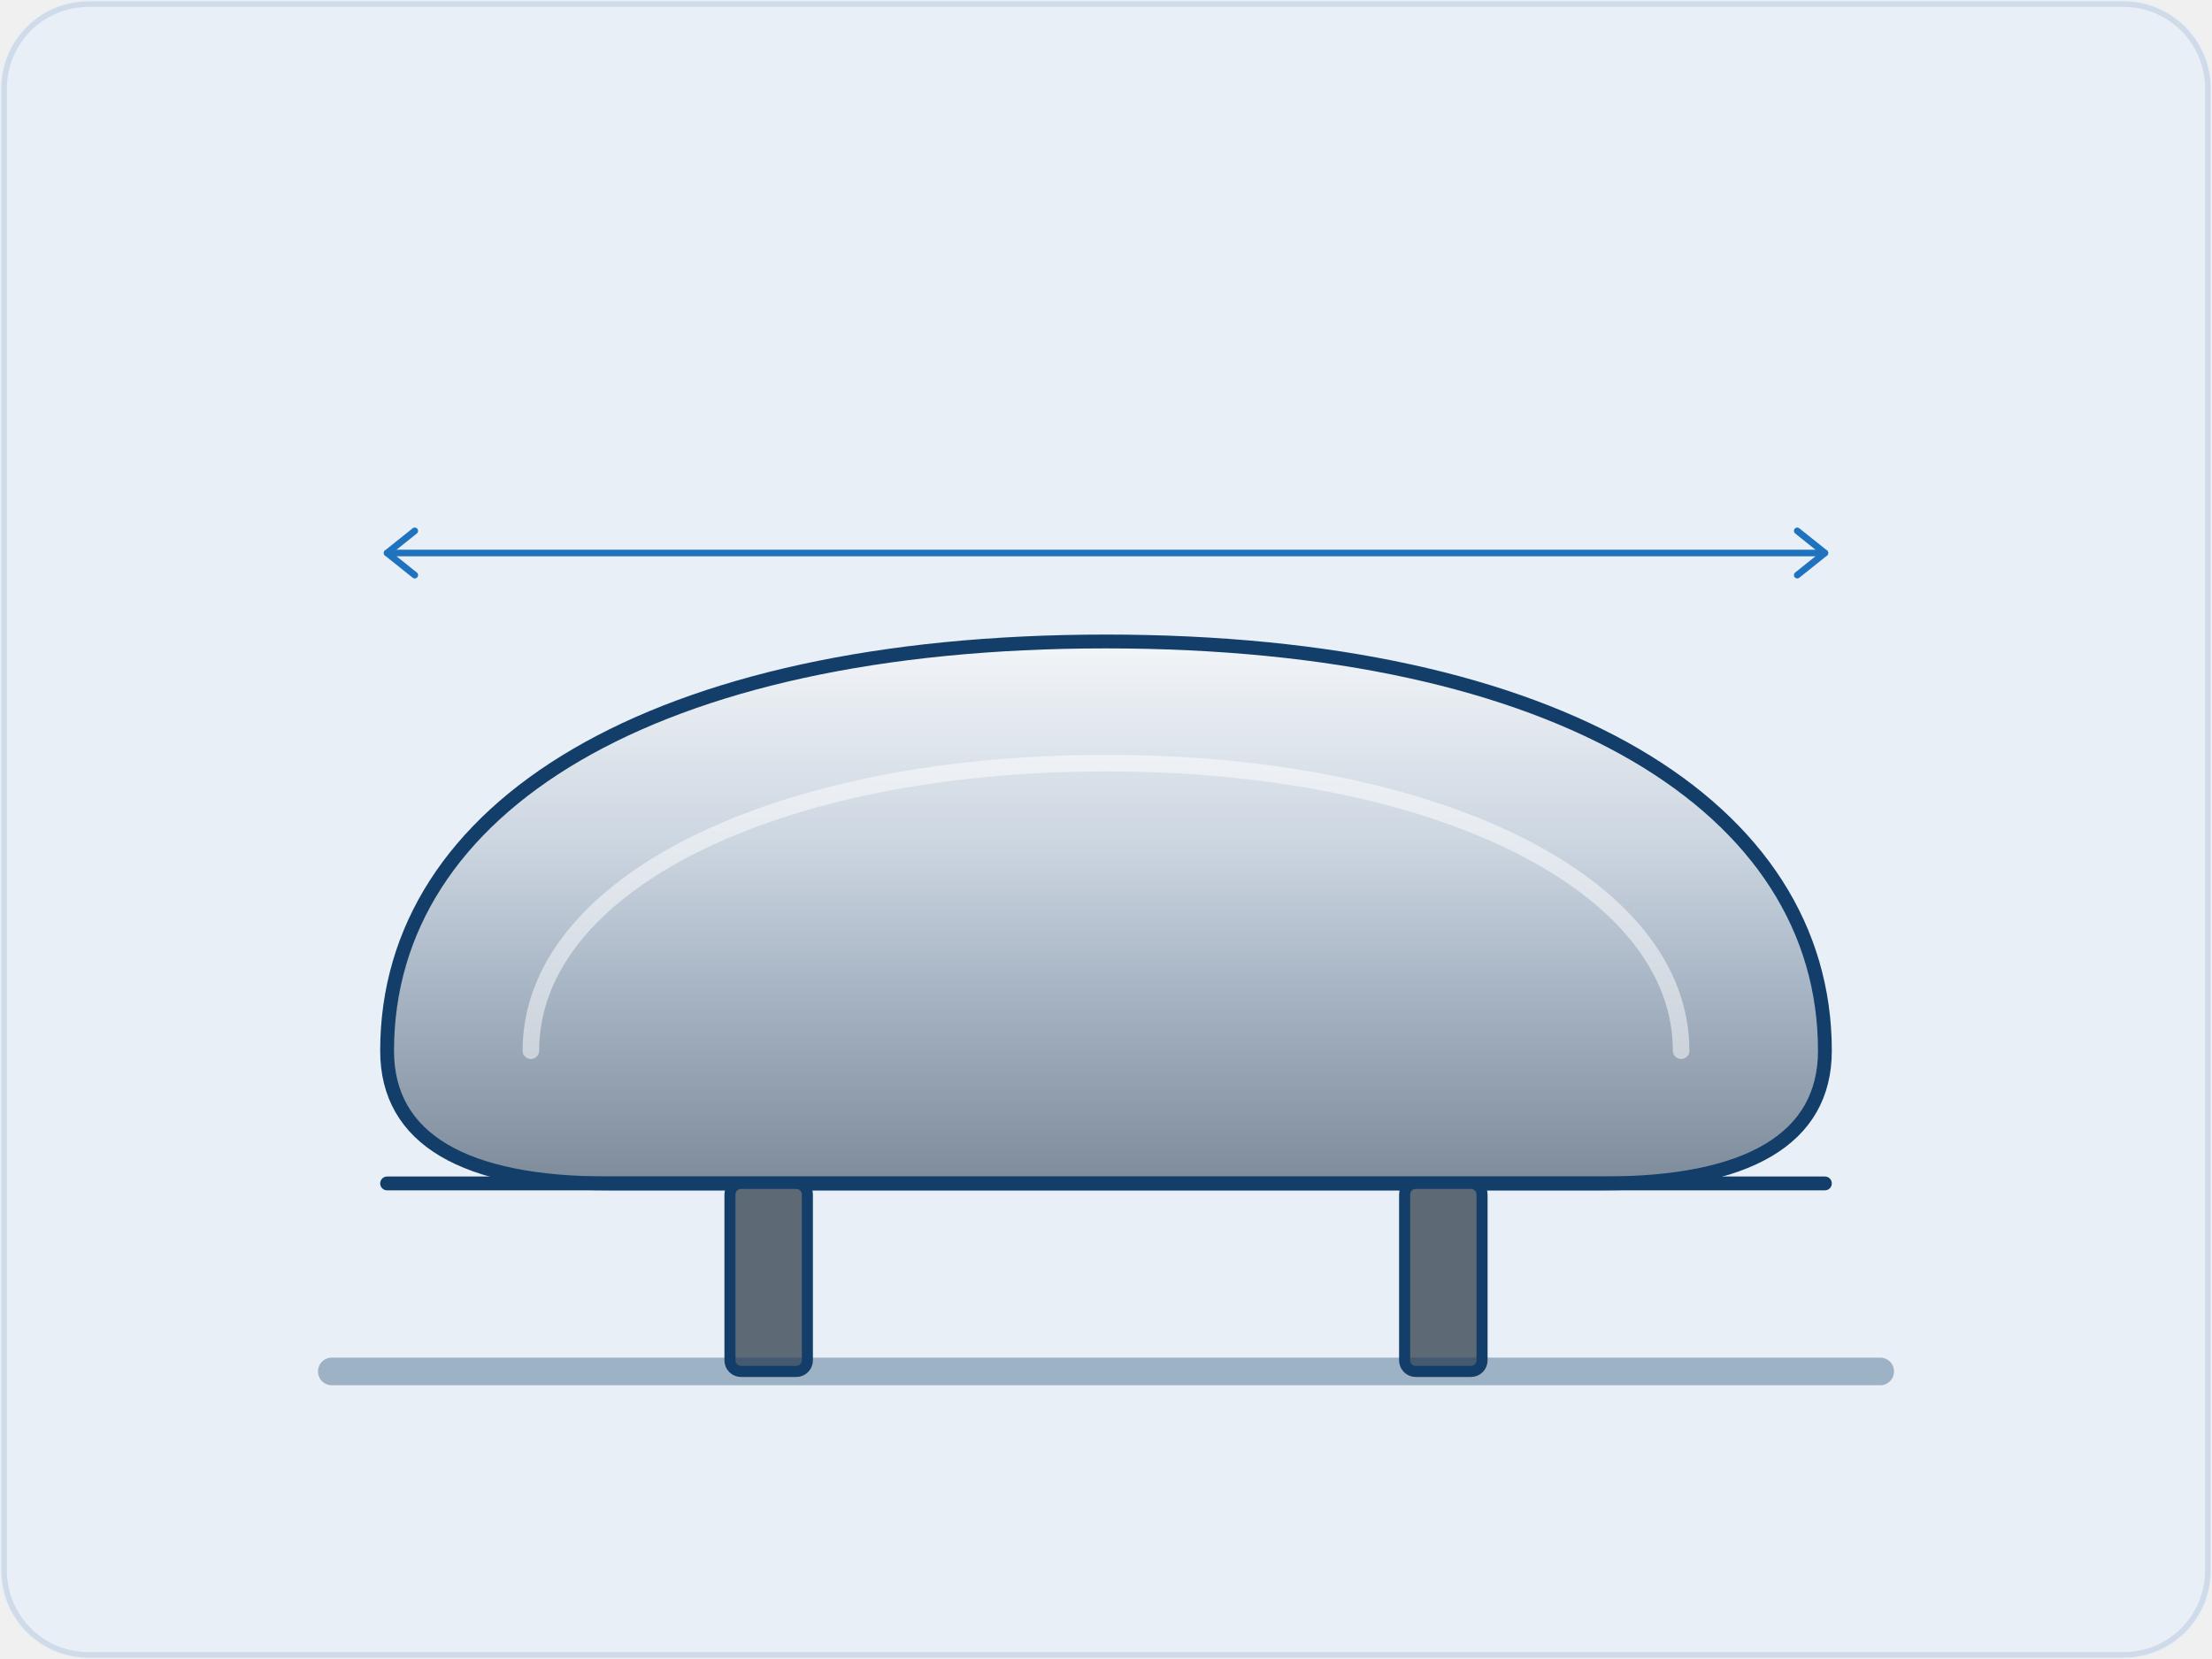
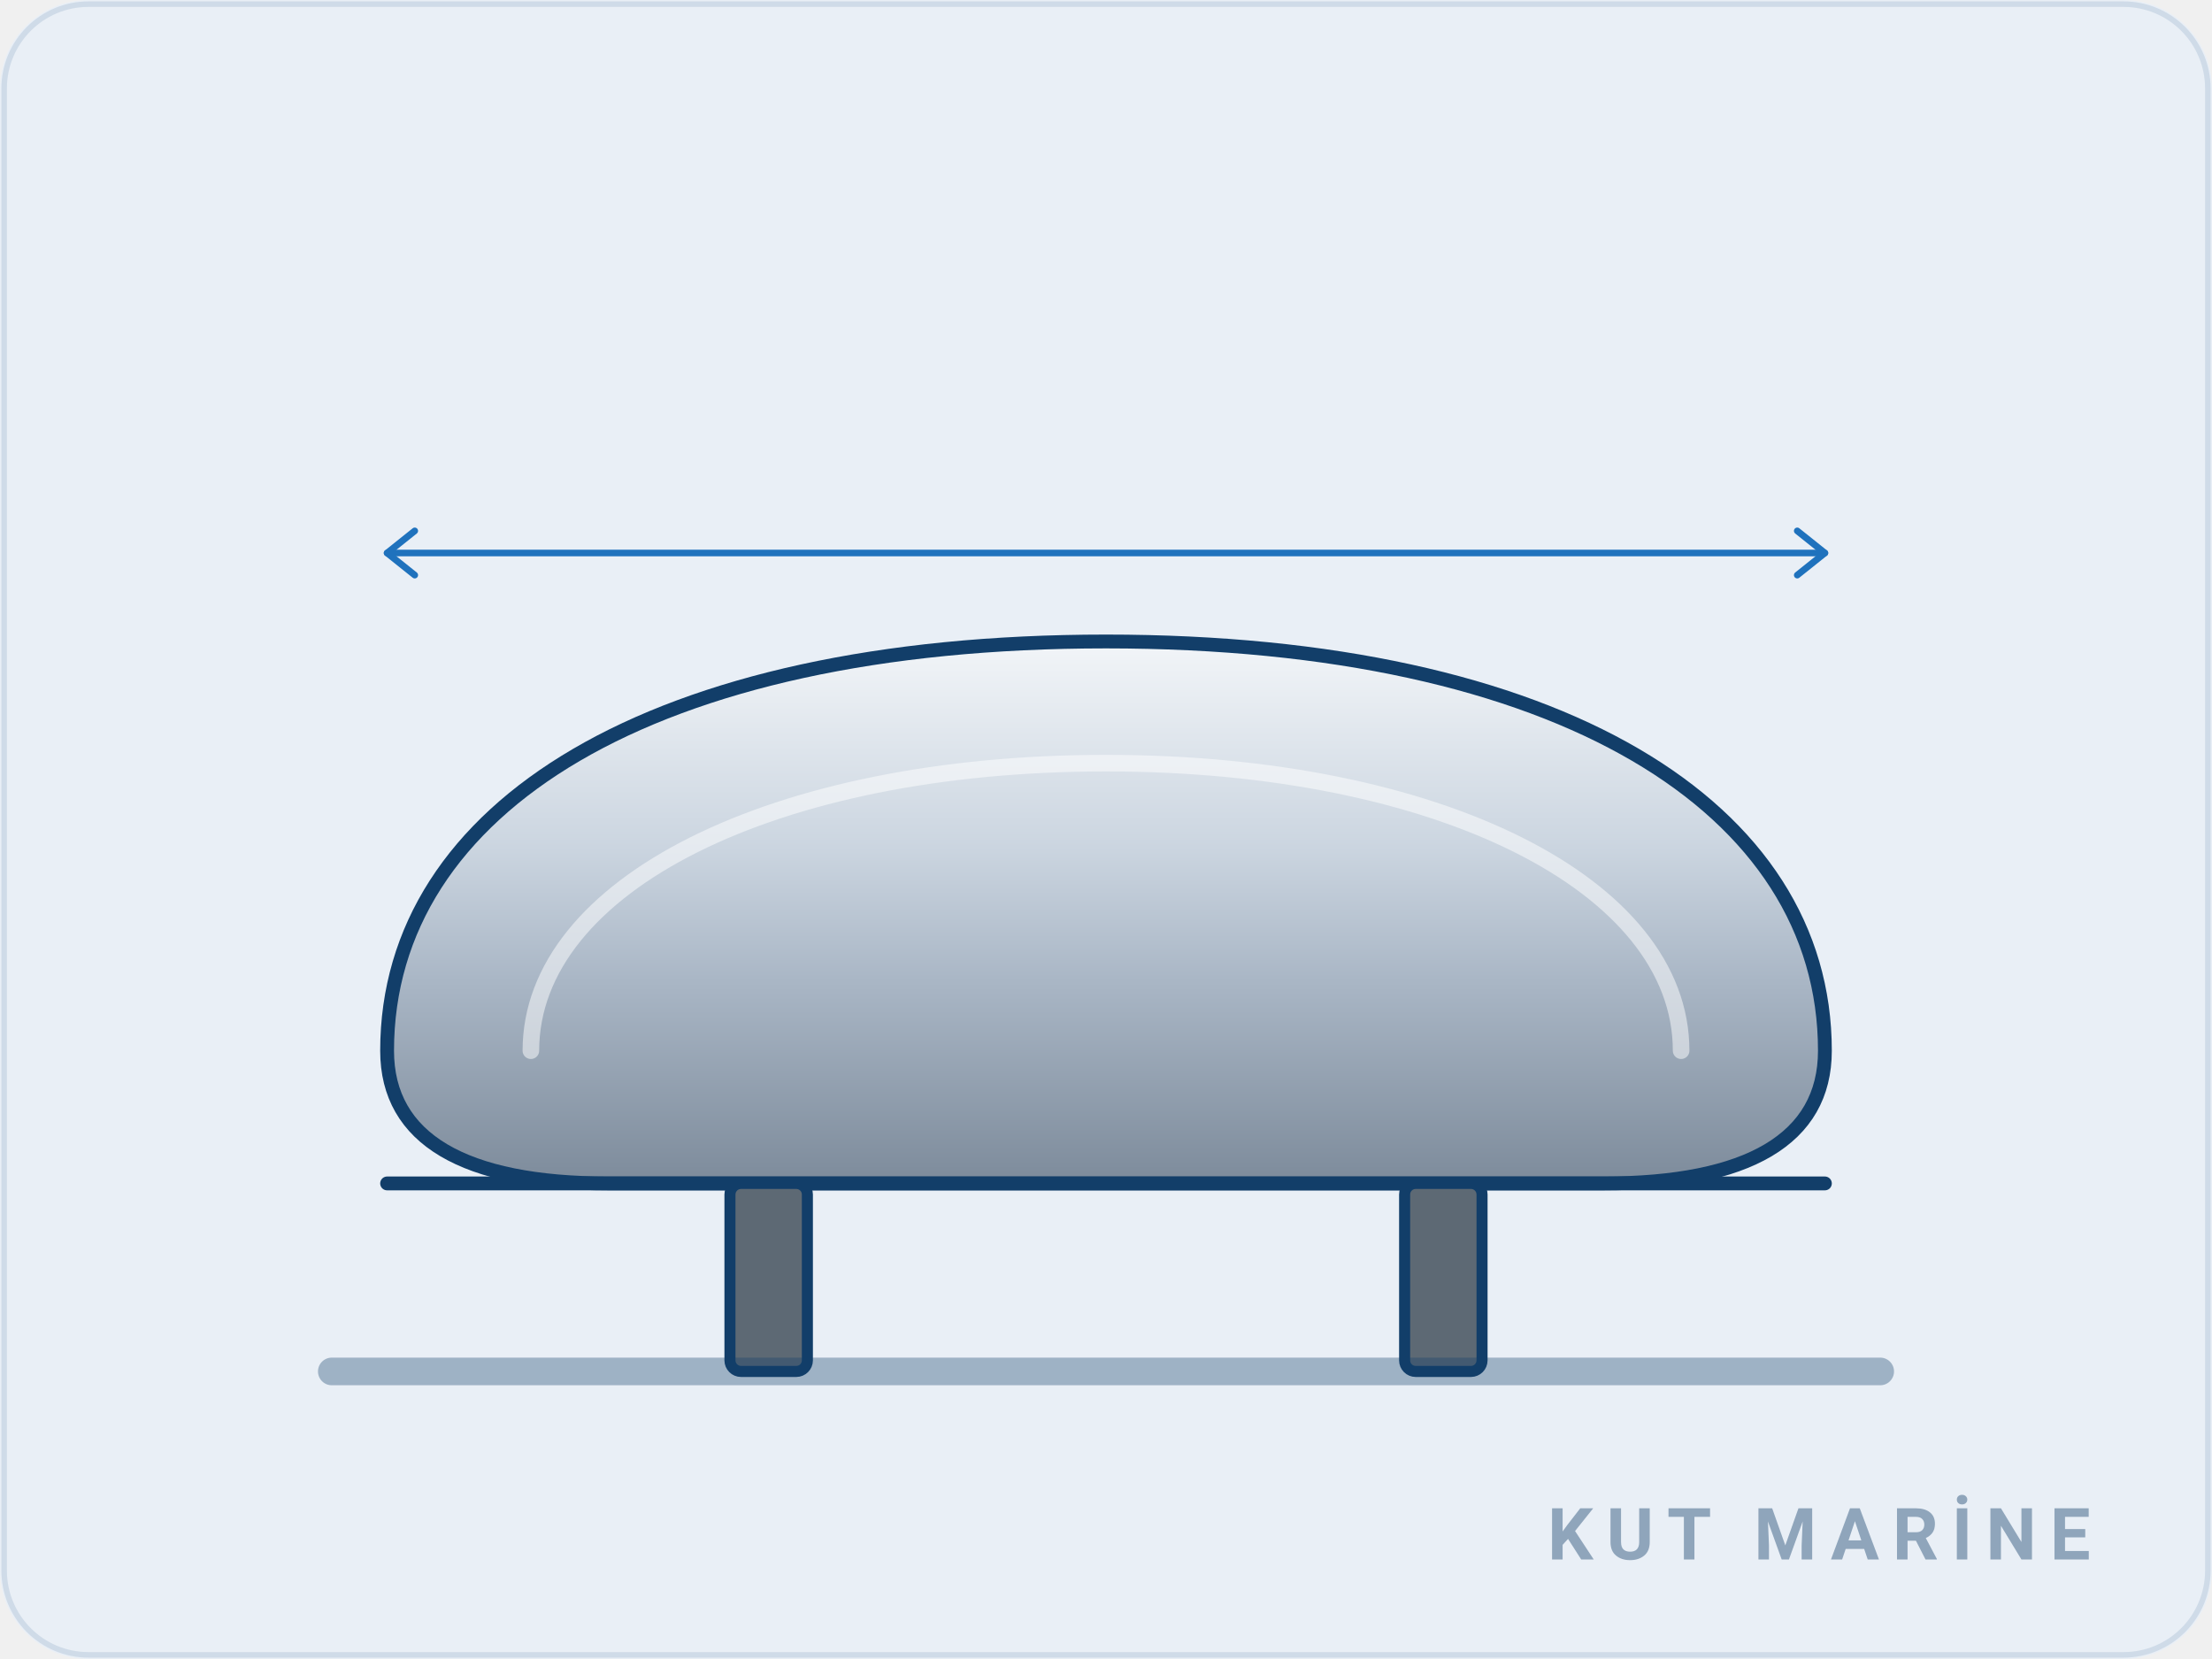
<svg xmlns="http://www.w3.org/2000/svg" viewBox="0 0 400 300" width="400" height="300" role="img" aria-labelledby="t d">
  <defs>
    <linearGradient id="metal" x1="0" y1="0" x2="0" y2="1">
      <stop offset="0" stop-color="#f2f5f8" />
      <stop offset=".38" stop-color="#cbd5e0" />
      <stop offset=".62" stop-color="#aab7c6" />
      <stop offset="1" stop-color="#7d8b9b" />
    </linearGradient>
    <linearGradient id="metalV" x1="0" y1="0" x2="1" y2="0">
      <stop offset="0" stop-color="#8f9dac" />
      <stop offset=".3" stop-color="#dbe2ea" />
      <stop offset=".6" stop-color="#b4c0cd" />
      <stop offset="1" stop-color="#808e9e" />
    </linearGradient>
    <linearGradient id="lead" x1="0" y1="0" x2="0" y2="1">
      <stop offset="0" stop-color="#9aa4ae" />
      <stop offset=".45" stop-color="#6d7883" />
      <stop offset="1" stop-color="#48515b" />
    </linearGradient>
    <linearGradient id="brass" x1="0" y1="0" x2="0" y2="1">
      <stop offset="0" stop-color="#e8c98a" />
      <stop offset=".5" stop-color="#c9a257" />
      <stop offset="1" stop-color="#9a7735" />
    </linearGradient>
    <linearGradient id="sea" x1="0" y1="0" x2="0" y2="1">
      <stop offset="0" stop-color="#bfe0f5" />
      <stop offset="1" stop-color="#5f9fd0" />
    </linearGradient>
  </defs>
  <rect width="400" height="300" rx="16" fill="#e9eff6" />
  <rect x=".75" y=".75" width="398.5" height="298.5" rx="15.25" fill="none" stroke="#cfdbe8" />
  <g stroke-linejoin="round" stroke-linecap="round">
    <path d="M70 190c0-44 48-74 130-74s130 30 130 74c0 16-14 24-40 24H110c-26 0-40-8-40-24z" fill="url(#metal)" stroke="#123e69" stroke-width="2.5" />
    <path d="M96 190c0-30 44-52 104-52s104 22 104 52" fill="none" stroke="#fff" stroke-width="3" opacity=".5" />
    <path d="M70 214h260" stroke="#123e69" stroke-width="2.5" />
    <g fill="#5d6974" stroke="#123e69" stroke-width="2">
      <rect x="132" y="214" width="14" height="34" rx="2" />
      <rect x="254" y="214" width="14" height="34" rx="2" />
    </g>
    <path d="M60 248h280" stroke="#123e69" stroke-width="5" opacity=".35" />
    <g stroke="#1f72bd" stroke-width="1.2" fill="none">
      <path d="M70 100L330 100" />
      <path d="M75 96L70 100L75 104M325 96L330 100L325 104" />
    </g>
  </g>
+   <text x="378" y="282" fill="#123e69" opacity=".42" font-family="system-ui,-apple-system,Segoe UI,Roboto,sans-serif" font-size="13" font-weight="600" letter-spacing="2.4" text-anchor="end">KUT MARİNE</text>
</svg>
